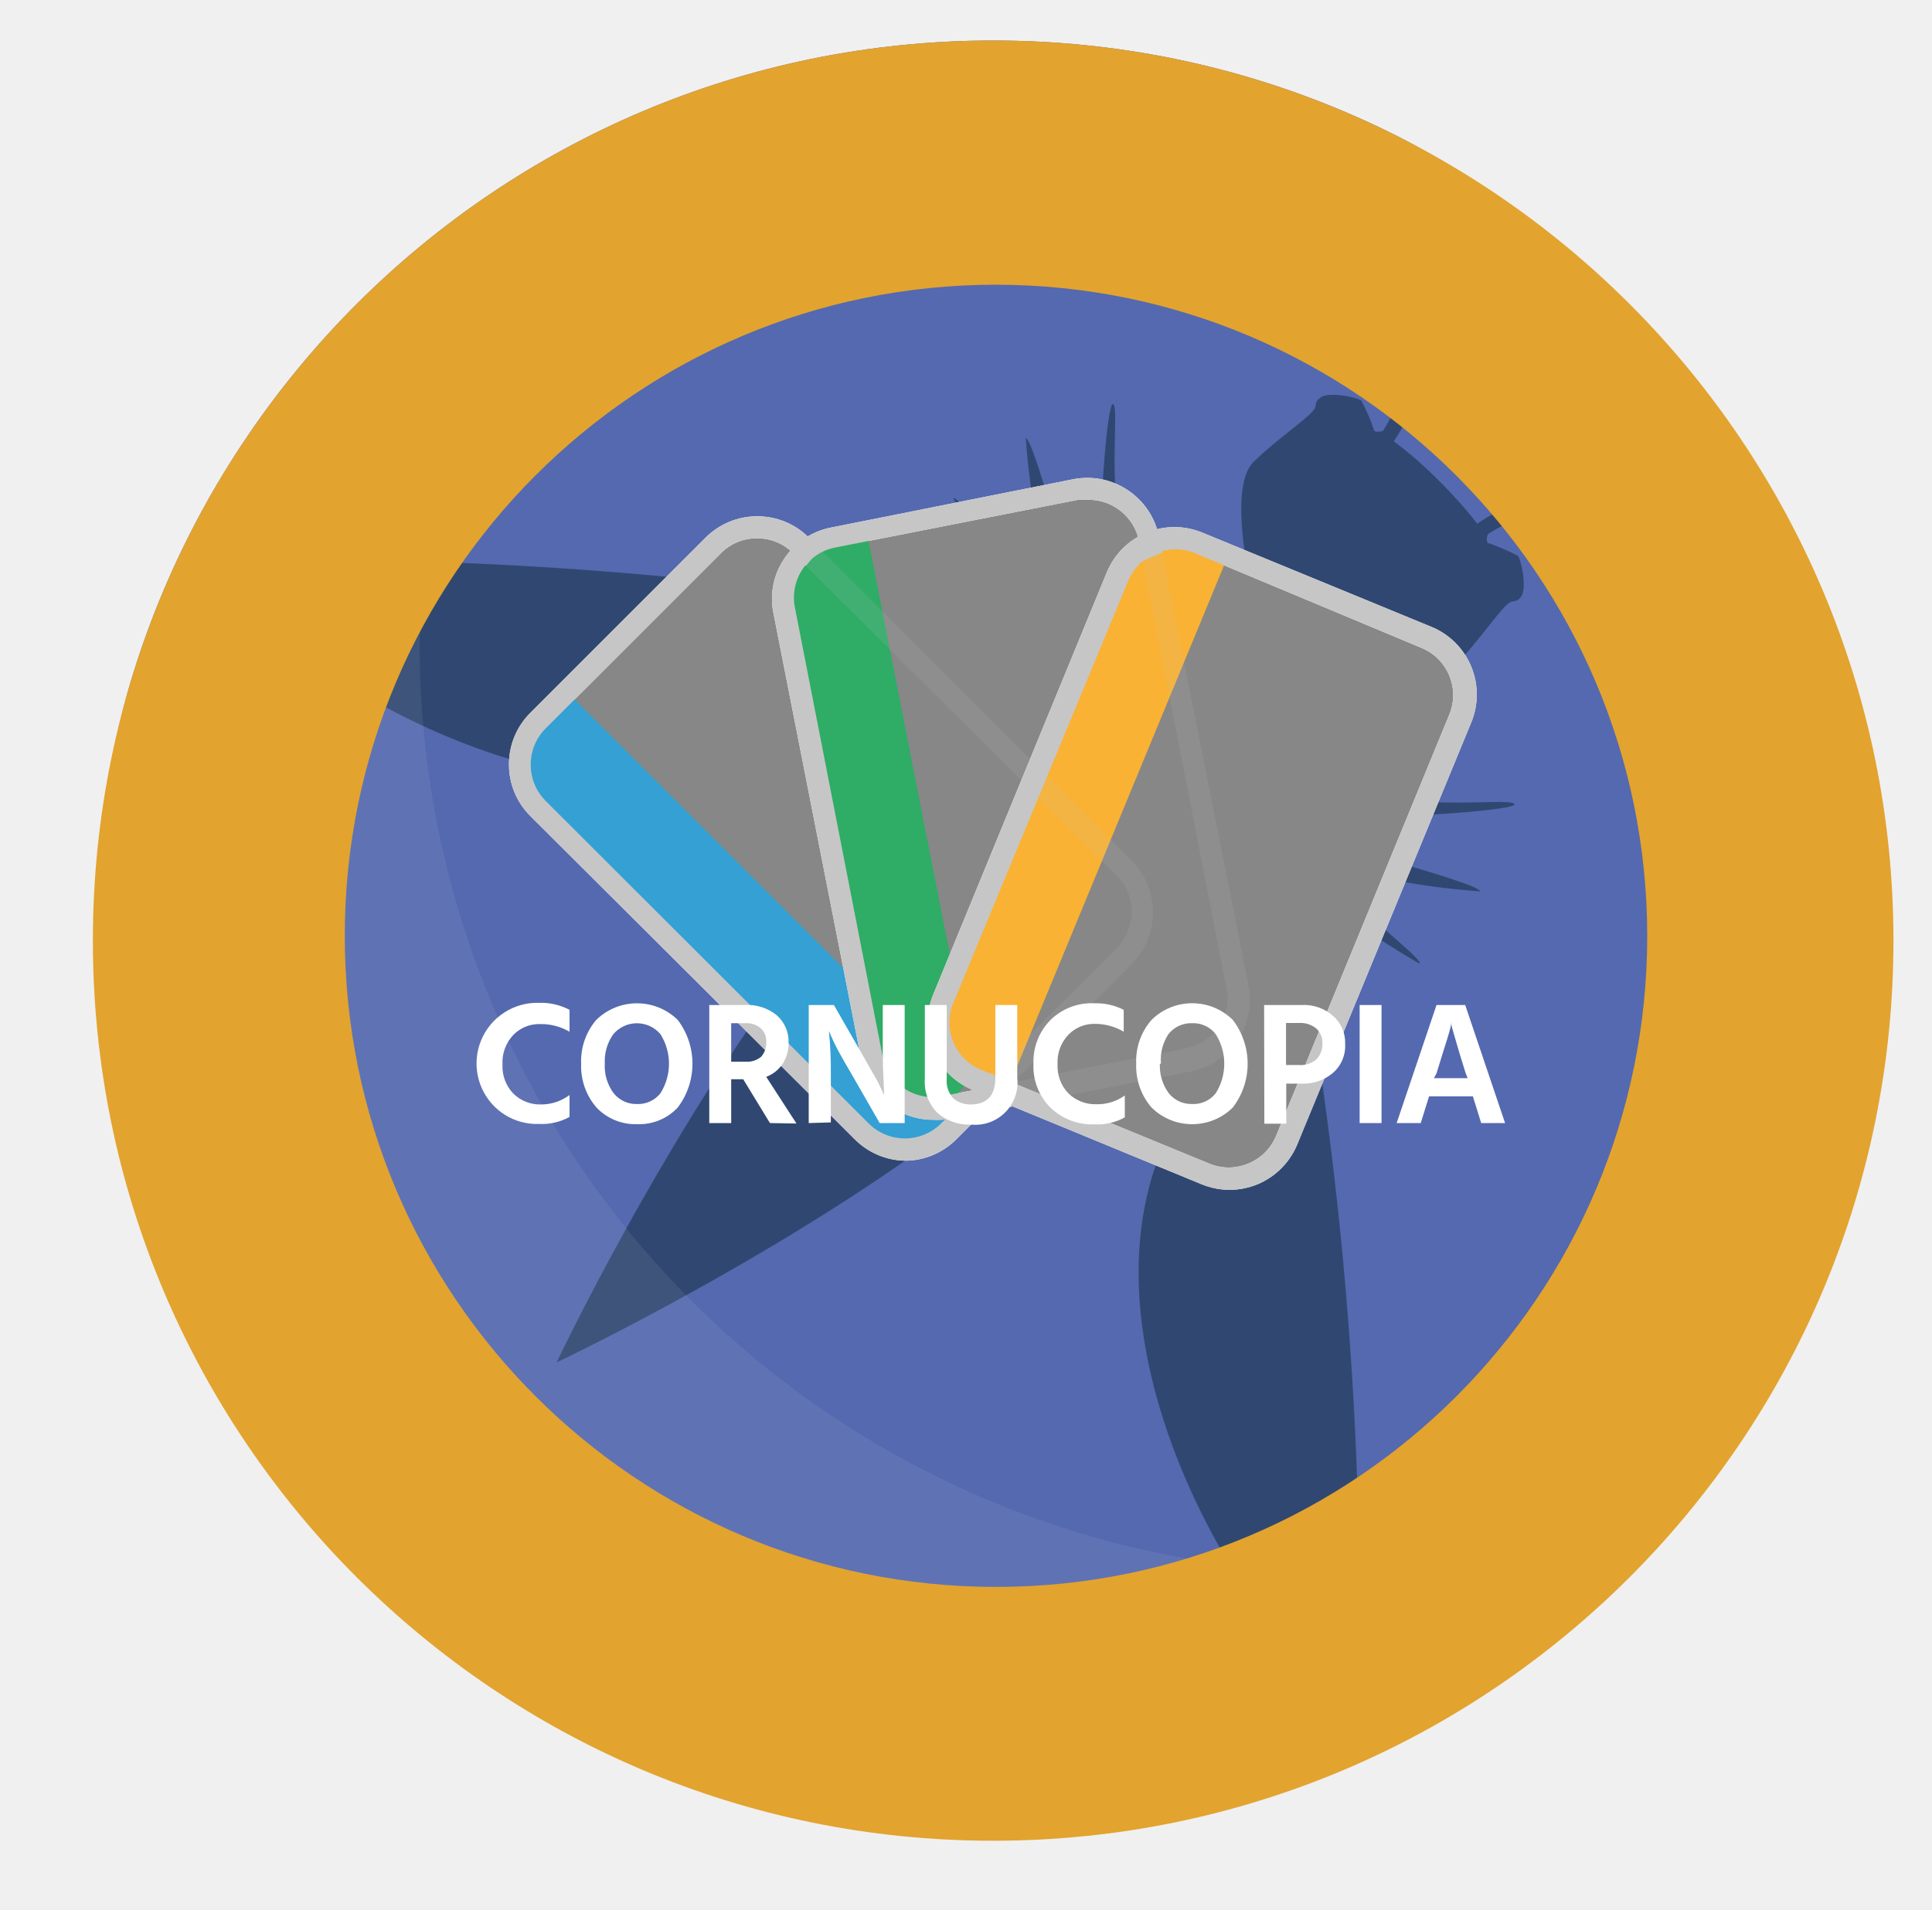
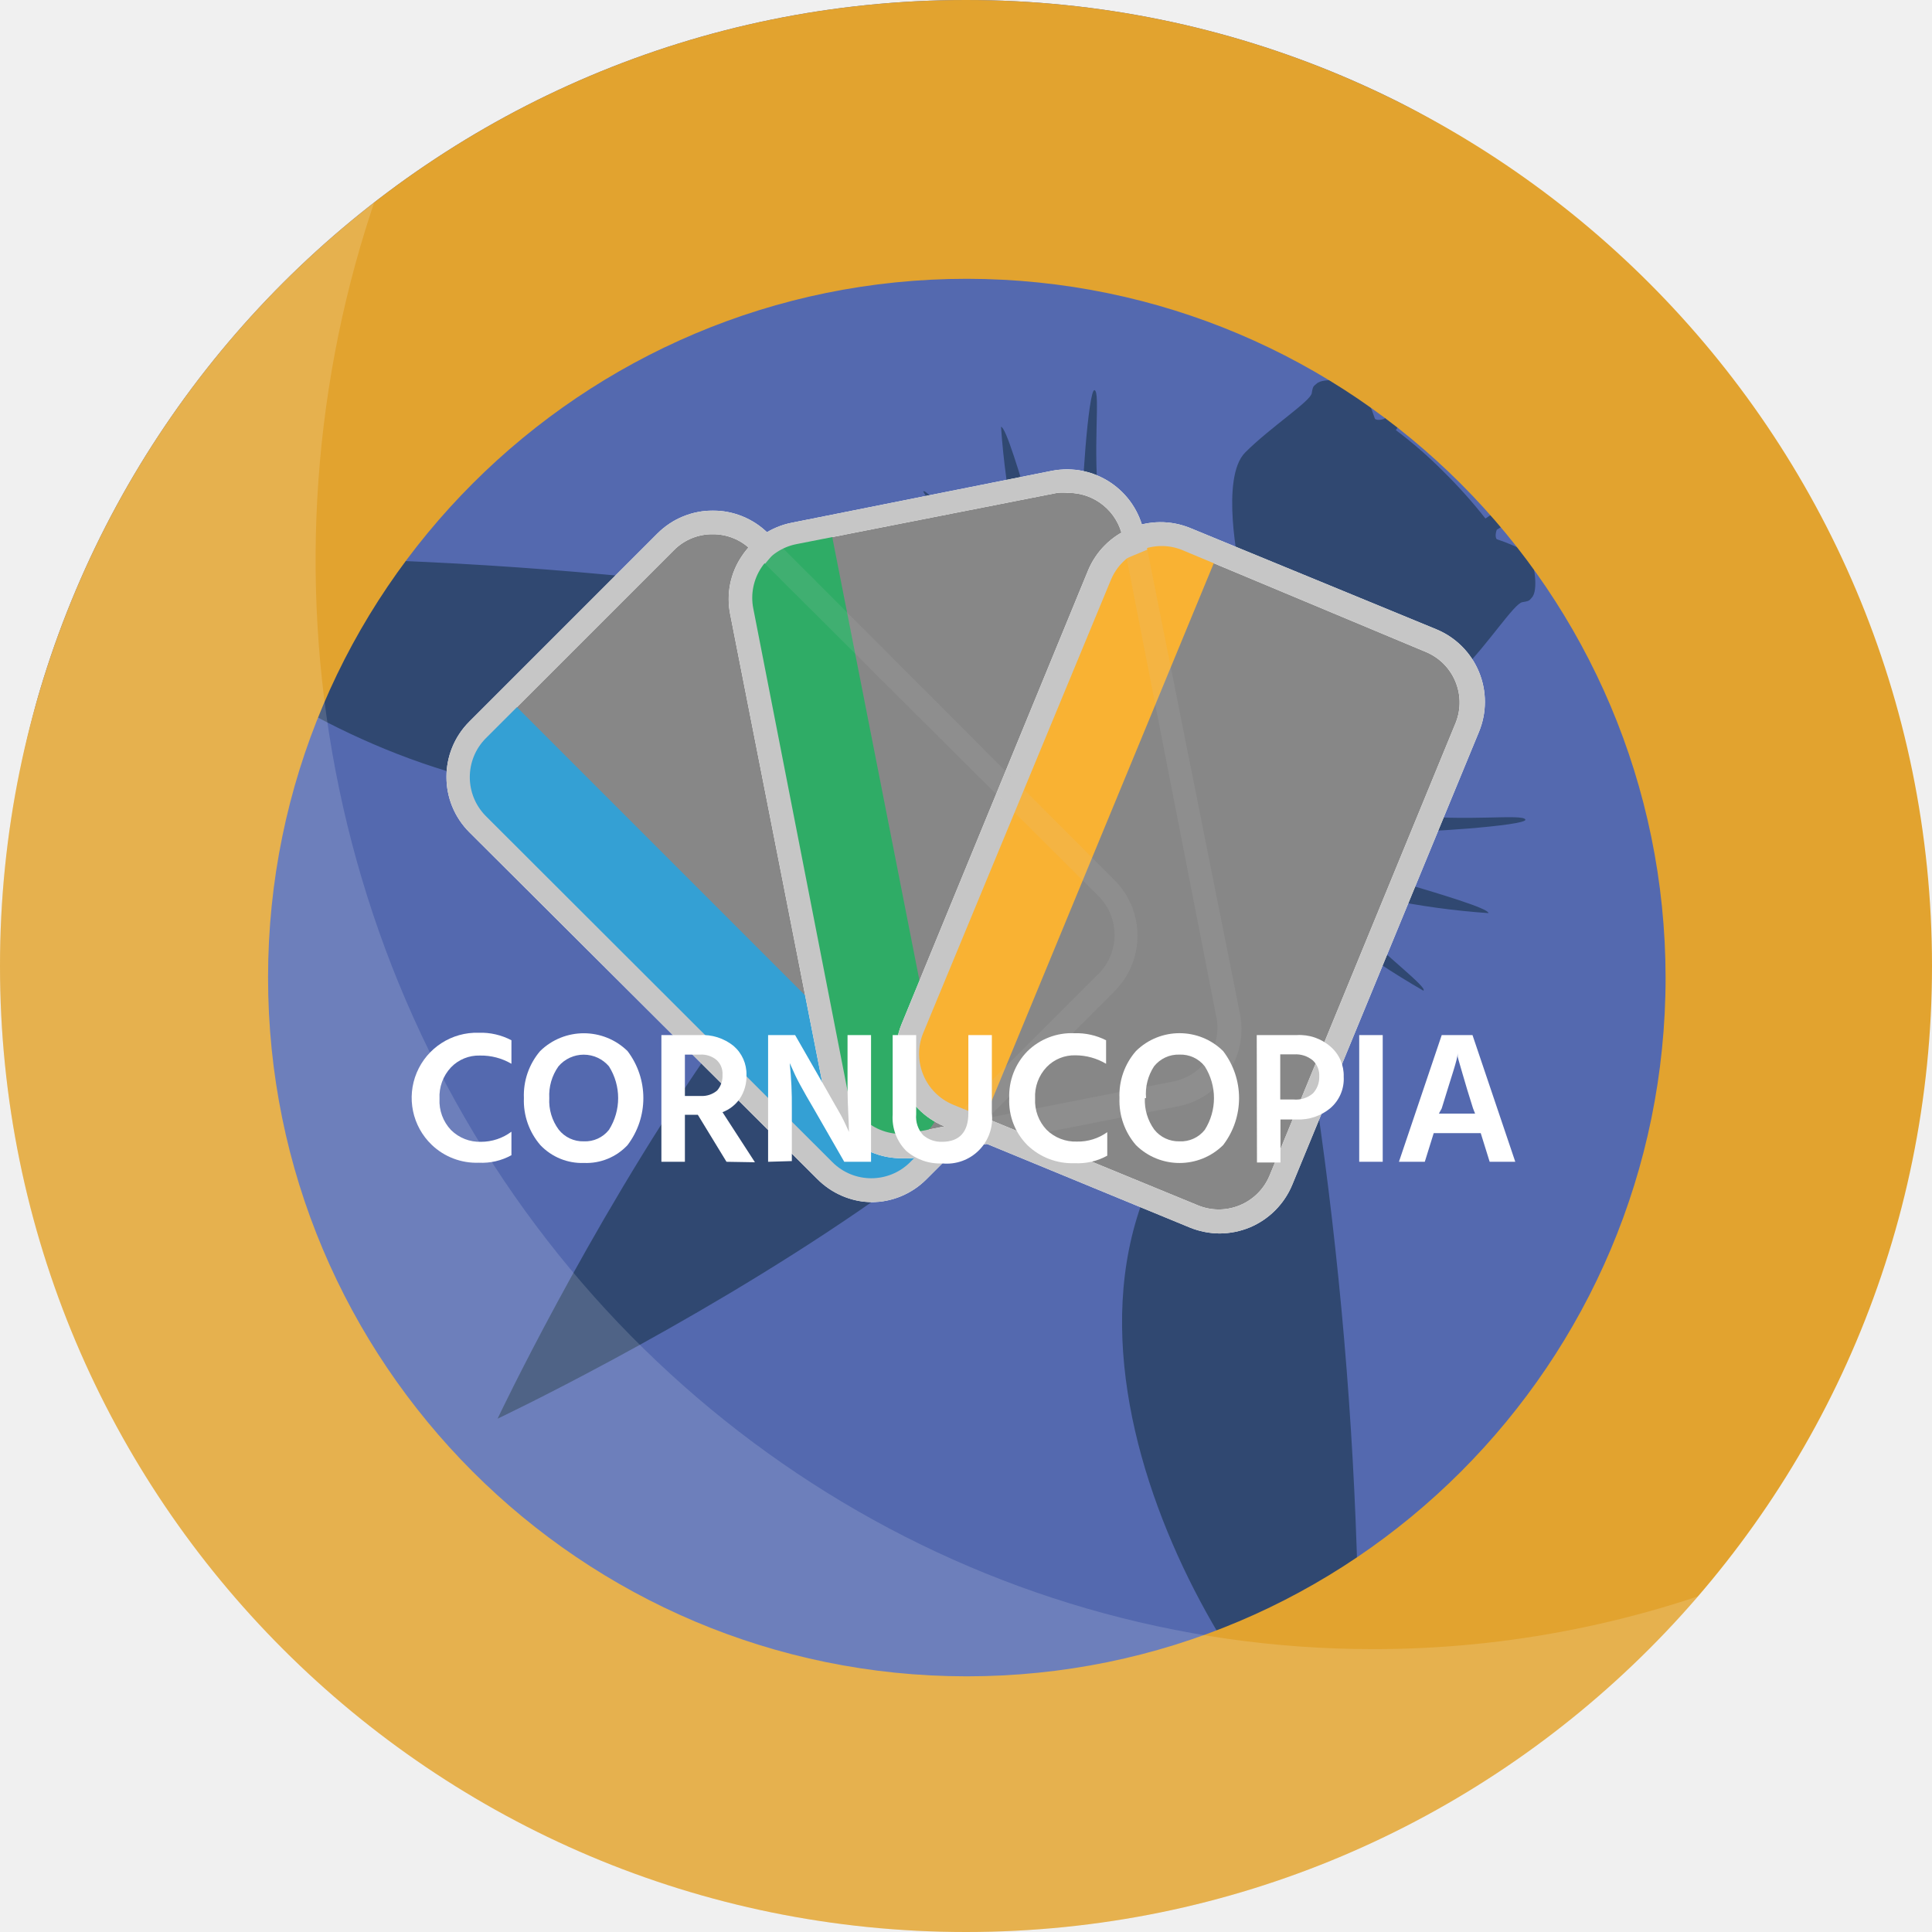
- <svg xmlns="http://www.w3.org/2000/svg" viewBox="0 0 88.2 87.21">
-   <defs>
-     <style>.cls-1,.cls-2{fill:#1d1d1b;stroke:#fff;stroke-miterlimit:10;}.cls-1{filter:url(#luminosity-noclip);}.cls-2{filter:url(#luminosity-noclip-2);}.cls-3{fill:none;}.cls-4{clip-path:url(#clip-path);}.cls-5{fill:#5469af;}.cls-6{fill:#304871;}.cls-7{fill:#878787;}.cls-8{fill:#fff;}.cls-9{fill:#34a0d4;}.cls-10{fill:#2fac66;}.cls-11{fill:#f9b233;}.cls-12{fill:#c6c6c6;}.cls-13{mask:url(#mask);}.cls-14{mask:url(#mask-2);}.cls-15{opacity:0.07;}.cls-16{fill:#e2a32f;}</style>
+ <svg xmlns="http://www.w3.org/2000/svg" viewBox="0 0 82.2 82.2" version="1.1" id="svg192" width="82.2" height="82.2">
+   <defs id="defs124">
+     <style id="style103">.cls-1,.cls-2{fill:#1d1d1b;stroke:#fff;stroke-miterlimit:10;}.cls-1{filter:url(#luminosity-noclip);}.cls-2{filter:url(#luminosity-noclip-2);}.cls-3{fill:none;}.cls-4{clip-path:url(#clip-path);}.cls-5{fill:#5469af;}.cls-6{fill:#304871;}.cls-7{fill:#878787;}.cls-8{fill:#fff;}.cls-9{fill:#34a0d4;}.cls-10{fill:#2fac66;}.cls-11{fill:#f9b233;}.cls-12{fill:#c6c6c6;}.cls-13{mask:url(#mask);}.cls-14{mask:url(#mask-2);}.cls-15{opacity:0.07;}.cls-16{fill:#e2a32f;}</style>
    <clipPath id="clip-path">
-       <circle class="cls-3" cx="45.34" cy="42.95" r="41.1" />
+       <circle class="cls-3" cx="45.34" cy="42.95" r="41.1" id="circle105" style="fill:none" />
    </clipPath>
-     <filter id="luminosity-noclip" x="35.24" y="21.82" width="26.33" height="29.76" filterUnits="userSpaceOnUse" color-interpolation-filters="sRGB">
-       <feFlood flood-color="#fff" result="bg" />
-       <feBlend in="SourceGraphic" in2="bg" />
+     <filter id="luminosity-noclip" x="35.24" y="21.82" width="26.33" height="29.76" filterUnits="userSpaceOnUse" style="color-interpolation-filters:sRGB">
+       <feFlood flood-color="#fff" result="bg" id="feFlood108" />
+       <feBlend in="SourceGraphic" in2="bg" id="feBlend110" mode="normal" />
    </filter>
    <mask id="mask" x="35.24" y="21.82" width="26.33" height="29.76" maskUnits="userSpaceOnUse">
-       <polygon class="cls-1" points="53.28 24.6 51.22 25.46 42.6 46.35 44.13 49.21 47.94 51.06 55.93 49.94 61.04 45.63 59.84 37.83 55 24.6 53.28 24.6" />
+       <polygon class="cls-1" points="55,24.6 53.28,24.6 51.22,25.46 42.6,46.35 44.13,49.21 47.94,51.06 55.93,49.94 61.04,45.63 59.84,37.83 " id="polygon113" style="fill:#1d1d1b;stroke:#ffffff;stroke-miterlimit:10;filter:url(#luminosity-noclip)" />
    </mask>
-     <filter id="luminosity-noclip-2" x="23.23" y="23.58" width="33.85" height="29.41" filterUnits="userSpaceOnUse" color-interpolation-filters="sRGB">
-       <feFlood flood-color="#fff" result="bg" />
-       <feBlend in="SourceGraphic" in2="bg" />
+     <filter id="luminosity-noclip-2" x="23.23" y="23.58" width="33.85" height="29.41" filterUnits="userSpaceOnUse" style="color-interpolation-filters:sRGB">
+       <feFlood flood-color="#fff" result="bg" id="feFlood116" />
+       <feBlend in="SourceGraphic" in2="bg" id="feBlend118" mode="normal" />
    </filter>
    <mask id="mask-2" x="23.23" y="23.58" width="33.85" height="29.41" maskUnits="userSpaceOnUse">
-       <path class="cls-2" d="M37.17,24.6l-1,1.2,2.65,18.43,1.73,5.24,2.32,1.33,3.38-.6,6.43-2.65,3.78-5.7s.27-6.37,0-6.84S47,24.21,47,24.21Z" />
+       <path class="cls-2" d="m 37.17,24.6 -1,1.2 2.65,18.43 1.73,5.24 2.32,1.33 3.38,-0.6 6.43,-2.65 3.78,-5.7 c 0,0 0.27,-6.37 0,-6.84 C 56.19,34.54 47,24.21 47,24.21 Z" id="path121" style="fill:#1d1d1b;stroke:#ffffff;stroke-miterlimit:10;filter:url(#luminosity-noclip-2)" />
    </mask>
+     <clipPath clipPathUnits="userSpaceOnUse" id="clipPath2775">
+       <ellipse style="display:inline;opacity:1;vector-effect:none;fill:none;fill-opacity:1;stroke:#000000;stroke-width:0.01;stroke-linecap:butt;stroke-linejoin:miter;stroke-miterlimit:4;stroke-dasharray:none;stroke-dashoffset:0;stroke-opacity:1" id="ellipse2777" cx="45.189" cy="41.032" rx="40.813" ry="40.812" />
+     </clipPath>
  </defs>
-   <g id="Ebene_2" data-name="Ebene 2">
+   <g id="Ebene_2" data-name="Ebene 2" transform="translate(-4.240002,-1.850002)">
    <g id="Ebene_2-2" data-name="Ebene 2">
-       <g class="cls-4">
-         <circle class="cls-5" cx="45.2" cy="42.56" r="35.83" />
-         <path class="cls-5" d="M45.2,83.39A40.83,40.83,0,1,1,86,42.56,40.88,40.88,0,0,1,45.2,83.39Zm0-71.66A30.83,30.83,0,1,0,76,42.56,30.86,30.86,0,0,0,45.2,11.73Z" />
-         <path class="cls-6" d="M65.65,21.91a21.19,21.19,0,0,1,1.79,2A8.8,8.8,0,0,1,71,22.5c2.09.9,4.08,1.87,4.08,2.09S72,23.5,70.92,23.2a8.53,8.53,0,0,0-3,1.19c-.1.3,0,.4,0,.4a9.09,9.09,0,0,1,1.39.6c.2.39.4,1.59.1,1.89-.1.1-.06.14-.4.19s-1.45,1.77-2.52,2.84-4.93.25-4.93.25.22,2.24.29,4.47c.4.71.9.9,2.29,1.49,2.49.3,4.89-.06,5,.2s-4.83.59-5.27.5-1.49-.5-2.58-.8a10.29,10.29,0,0,0,2.28,2.89c2,.59,4,1.19,4,1.39a32.77,32.77,0,0,1-4.37-.6,23.39,23.39,0,0,1-2.3-1.74c.26.77.47,2.3,1,2.84C63.22,42.54,65,43.88,64.8,44a35.34,35.34,0,0,1-3.75-2.49c-.71-1.55-1.79-4.23-1.79-4.23H58.19A171.82,171.82,0,0,1,62,78.08c-4.29-2.14-14.78-18-7.54-28.18,1.22-1.71,1.34-12.34,1.34-12.34a8.26,8.26,0,0,1-2.35-1,2.58,2.58,0,0,1-.69.1c4.56,10.47-27.35,25.55-27.35,25.55s15.09-31.9,25.56-27.34a2.53,2.53,0,0,1,.1-.69,8.17,8.17,0,0,1-1-2.36s-10.63.13-12.34,1.35c-10.2,7.24-26-3.25-28.18-7.54a171.82,171.82,0,0,1,40.79,3.78V28.3S47.59,27.22,46,26.51a35.28,35.28,0,0,1-2.48-3.75c.13-.16,1.47,1.58,2.81,2.92.54.54,2.07.75,2.84,1a24.65,24.65,0,0,1-1.74-2.3,32.77,32.77,0,0,1-.6-4.37c.2,0,.8,2,1.39,4a10.17,10.17,0,0,0,2.89,2.29c-.3-1.09-.7-2.09-.8-2.58s.24-5.36.5-5.27-.1,2.48.2,5c.59,1.39.78,1.89,1.49,2.28,2.23.08,4.47.3,4.47.3s-.83-3.85.25-4.93,2.78-2.18,2.83-2.52.1-.3.2-.4c.3-.3,1.49-.1,1.89.1a8.68,8.68,0,0,1,.6,1.39s.1.1.4,0a8.6,8.6,0,0,0,1.19-3c-.3-1.1-1.61-4.17-1.39-4.18s1.19,2,2.09,4.08a8.8,8.8,0,0,1-1.4,3.58A18.46,18.46,0,0,1,65.65,21.91Z" />
-         <rect class="cls-7" x="29.45" y="25.02" width="16.98" height="26.53" rx="2.83" ry="2.83" transform="translate(-15.96 38.04) rotate(-45)" />
-         <path class="cls-8" d="M41.31,53A3.34,3.34,0,0,1,39,52L24.21,37.26a3.33,3.33,0,0,1,0-4.71l8-8a3.34,3.34,0,0,1,4.72,0L51.66,39.3a3.34,3.34,0,0,1,0,4.72l-8,8A3.32,3.32,0,0,1,41.31,53ZM34.56,24.58a2.29,2.29,0,0,0-1.65.68l-8,8a2.35,2.35,0,0,0,0,3.31L39.66,51.3a2.34,2.34,0,0,0,3.3,0l8-8A2.34,2.34,0,0,0,51,40L36.21,25.26A2.29,2.29,0,0,0,34.56,24.58Z" />
-         <path class="cls-9" d="M33.06,29.21H35.6a.24.24,0,0,1,.24.24V54.16a1.47,1.47,0,0,1-1.47,1.47H33.06a1.47,1.47,0,0,1-1.47-1.47V30.68a1.47,1.47,0,0,1,1.47-1.47Z" transform="translate(-20.12 36.27) rotate(-45)" />
-         <rect class="cls-7" x="37.65" y="23.21" width="16.98" height="26.53" rx="2.83" ry="2.83" transform="translate(-6.17 9.58) rotate(-11.12)" />
-         <path class="cls-8" d="M42.6,51.13a3.33,3.33,0,0,1-3.27-2.69L35.31,28a3.26,3.26,0,0,1,.5-2.5,3.31,3.31,0,0,1,2.12-1.41L49,21.88a3.34,3.34,0,0,1,3.91,2.63L57,45a3.35,3.35,0,0,1-2.63,3.92h0l-11.1,2.18A3.47,3.47,0,0,1,42.6,51.13Zm7.07-28.31a2.28,2.28,0,0,0-.45,0L38.13,25a2.33,2.33,0,0,0-1.84,2.74l4,20.47a2.33,2.33,0,0,0,2.74,1.84l11.09-2.18A2.33,2.33,0,0,0,56,45.17L52,24.7a2.35,2.35,0,0,0-2.29-1.88Z" />
-         <path class="cls-10" d="M42.58,50.59h0a2.11,2.11,0,0,1-2.49-1.67L35.81,27.17a2.13,2.13,0,0,1,1.68-2.49l1.84-.36a.23.23,0,0,1,.28.18l4.64,23.6A2.11,2.11,0,0,1,42.58,50.59Z" />
-         <rect class="cls-7" x="46.39" y="25.93" width="16.98" height="26.53" rx="2.83" ry="2.83" transform="translate(19.04 -17.93) rotate(22.36)" />
-         <path class="cls-8" d="M56.13,54.33a3.45,3.45,0,0,1-1.26-.25L44.41,49.77a3.34,3.34,0,0,1-1.81-4.35l7.93-19.29a3.34,3.34,0,0,1,4.36-1.81l10.45,4.3A3.34,3.34,0,0,1,67.16,33L59.22,52.26a3.36,3.36,0,0,1-1.8,1.81A3.42,3.42,0,0,1,56.13,54.33Zm-.88-1.18a2.34,2.34,0,0,0,3-1.27l7.93-19.29a2.33,2.33,0,0,0-1.27-3L54.51,25.24a2.34,2.34,0,0,0-3,1.27L43.52,45.8a2.34,2.34,0,0,0,1.27,3.05Z" />
-         <path class="cls-11" d="M44,49h0a2.12,2.12,0,0,1-1.15-2.77l8.43-20.5a2.12,2.12,0,0,1,2.77-1.15h0c1.08.44,2.32.06,1.87,1.14l-9.79,23.7C45.69,50.55,45.09,49.49,44,49Z" />
-         <path class="cls-12" d="M56.13,54.33a3.45,3.45,0,0,1-1.26-.25L44.41,49.77a3.34,3.34,0,0,1-1.81-4.35l7.93-19.29a3.34,3.34,0,0,1,4.36-1.81l10.45,4.3A3.34,3.34,0,0,1,67.16,33L59.22,52.26a3.36,3.36,0,0,1-1.8,1.81A3.42,3.42,0,0,1,56.13,54.33Zm-.88-1.18a2.34,2.34,0,0,0,3-1.27l7.93-19.29a2.33,2.33,0,0,0-1.27-3L54.51,25.24a2.34,2.34,0,0,0-3,1.27L43.52,45.8a2.34,2.34,0,0,0,1.27,3.05Z" />
-         <g class="cls-13">
-           <path class="cls-12" d="M42.6,51.13a3.33,3.33,0,0,1-3.27-2.69L35.31,28a3.26,3.26,0,0,1,.5-2.5,3.31,3.31,0,0,1,2.12-1.41L49,21.88a3.34,3.34,0,0,1,3.91,2.63L57,45a3.35,3.35,0,0,1-2.63,3.92h0l-11.1,2.18A3.47,3.47,0,0,1,42.6,51.13Zm7.07-28.31a2.28,2.28,0,0,0-.45,0L38.13,25a2.33,2.33,0,0,0-1.84,2.74l4,20.47a2.33,2.33,0,0,0,2.74,1.84l11.09-2.18A2.33,2.33,0,0,0,56,45.17L52,24.7a2.35,2.35,0,0,0-2.29-1.88Z" />
+       <g class="cls-4" clip-path="url(#clip-path)" id="g188">
+         <circle class="cls-5" cx="47.048" cy="46.071" r="35.83" id="circle128" style="fill:#5469af" />
+         <path class="cls-5" d="M 45.2,83.39 A 40.83,40.83 0 1 1 86,42.56 40.88,40.88 0 0 1 45.2,83.39 Z m 0,-71.66 A 30.83,30.83 0 1 0 76,42.56 30.86,30.86 0 0 0 45.2,11.73 Z" id="path130" style="fill:#5469af" />
+         <path class="cls-6" d="m 65.65,21.91 a 21.19,21.19 0 0 1 1.79,2 A 8.8,8.8 0 0 1 71,22.5 c 2.09,0.9 4.08,1.87 4.08,2.09 0,0.22 -3.08,-1.09 -4.16,-1.39 a 8.53,8.53 0 0 0 -3,1.19 c -0.1,0.3 0,0.4 0,0.4 a 9.09,9.09 0 0 1 1.39,0.6 c 0.2,0.39 0.4,1.59 0.1,1.89 -0.1,0.1 -0.06,0.14 -0.4,0.19 -0.34,0.05 -1.45,1.77 -2.52,2.84 -1.07,1.07 -4.93,0.25 -4.93,0.25 0,0 0.22,2.24 0.29,4.47 0.4,0.71 0.9,0.9 2.29,1.49 2.49,0.3 4.89,-0.06 5,0.2 0.11,0.26 -4.83,0.59 -5.27,0.5 -0.44,-0.09 -1.49,-0.5 -2.58,-0.8 a 10.29,10.29 0 0 0 2.28,2.89 c 2,0.59 4,1.19 4,1.39 A 32.77,32.77 0 0 1 63.2,40.1 23.39,23.39 0 0 1 60.9,38.36 c 0.26,0.77 0.47,2.3 1,2.84 1.32,1.34 3.1,2.68 2.9,2.8 A 35.34,35.34 0 0 1 61.05,41.51 C 60.34,39.96 59.26,37.28 59.26,37.28 H 58.19 A 171.82,171.82 0 0 1 62,78.08 C 57.71,75.94 47.22,60.08 54.46,49.9 55.68,48.19 55.8,37.56 55.8,37.56 a 8.26,8.26 0 0 1 -2.35,-1 2.58,2.58 0 0 1 -0.69,0.1 c 4.56,10.47 -27.35,25.55 -27.35,25.55 0,0 15.09,-31.9 25.56,-27.34 a 2.53,2.53 0 0 1 0.1,-0.69 8.17,8.17 0 0 1 -1,-2.36 c 0,0 -10.63,0.13 -12.34,1.35 -10.2,7.24 -26,-3.25 -28.18,-7.54 a 171.82,171.82 0 0 1 40.79,3.78 V 28.3 c 0,0 -2.75,-1.08 -4.34,-1.79 a 35.28,35.28 0 0 1 -2.48,-3.75 c 0.13,-0.16 1.47,1.58 2.81,2.92 0.54,0.54 2.07,0.75 2.84,1 a 24.65,24.65 0 0 1 -1.74,-2.3 32.77,32.77 0 0 1 -0.6,-4.37 c 0.2,0 0.8,2 1.39,4 a 10.17,10.17 0 0 0 2.89,2.29 c -0.3,-1.09 -0.7,-2.09 -0.8,-2.58 -0.1,-0.49 0.24,-5.36 0.5,-5.27 0.26,0.09 -0.1,2.48 0.2,5 0.59,1.39 0.78,1.89 1.49,2.28 2.23,0.08 4.47,0.3 4.47,0.3 0,0 -0.83,-3.85 0.25,-4.93 1.08,-1.08 2.78,-2.18 2.83,-2.52 0.05,-0.34 0.1,-0.3 0.2,-0.4 0.3,-0.3 1.49,-0.1 1.89,0.1 a 8.68,8.68 0 0 1 0.6,1.39 c 0,0 0.1,0.1 0.4,0 a 8.6,8.6 0 0 0 1.19,-3 c -0.3,-1.1 -1.61,-4.17 -1.39,-4.18 0.22,-0.01 1.19,2 2.09,4.08 a 8.8,8.8 0 0 1 -1.4,3.58 18.46,18.46 0 0 1 2.02,1.76 z" id="path132" style="fill:#304871" />
+         <rect class="cls-7" x="29.45" y="25.02" width="16.98" height="26.53" rx="2.83" ry="2.83" transform="rotate(-45,37.93834,38.28542)" id="rect134" style="fill:#878787" />
+         <path class="cls-8" d="M 41.31,53 A 3.34,3.34 0 0 1 39,52 L 24.21,37.26 a 3.33,3.33 0 0 1 0,-4.71 l 8,-8 a 3.34,3.34 0 0 1 4.72,0 L 51.66,39.3 a 3.34,3.34 0 0 1 0,4.72 l -8,8 A 3.32,3.32 0 0 1 41.31,53 Z M 34.56,24.58 a 2.29,2.29 0 0 0 -1.65,0.68 l -8,8 a 2.35,2.35 0 0 0 0,3.31 L 39.66,51.3 a 2.34,2.34 0 0 0 3.3,0 l 8,-8 A 2.34,2.34 0 0 0 51,40 L 36.21,25.26 a 2.29,2.29 0 0 0 -1.65,-0.68 z" id="path136" style="fill:#ffffff" />
+         <path class="cls-9" d="m 33.06,29.21 h 2.54 a 0.24,0.24 0 0 1 0.24,0.24 v 24.71 a 1.47,1.47 0 0 1 -1.47,1.47 H 33.06 A 1.47,1.47 0 0 1 31.59,54.16 V 30.68 a 1.47,1.47 0 0 1 1.47,-1.47 z" transform="rotate(-45,33.72176,42.42199)" id="path138" style="fill:#34a0d4" />
+         <rect class="cls-7" x="37.65" y="23.21" width="16.98" height="26.53" rx="2.83" ry="2.83" transform="rotate(-11.12,46.12089,36.48106)" id="rect140" style="fill:#878787" />
+         <path class="cls-8" d="M 42.6,51.13 A 3.33,3.33 0 0 1 39.33,48.44 L 35.31,28 a 3.26,3.26 0 0 1 0.5,-2.5 3.31,3.31 0 0 1 2.12,-1.41 L 49,21.88 a 3.34,3.34 0 0 1 3.91,2.63 L 57,45 a 3.35,3.35 0 0 1 -2.63,3.92 v 0 l -11.1,2.18 a 3.47,3.47 0 0 1 -0.67,0.03 z m 7.07,-28.31 a 2.28,2.28 0 0 0 -0.45,0 L 38.13,25 a 2.33,2.33 0 0 0 -1.84,2.74 l 4,20.47 a 2.33,2.33 0 0 0 2.74,1.84 L 54.12,47.87 A 2.33,2.33 0 0 0 56,45.17 L 52,24.7 a 2.35,2.35 0 0 0 -2.29,-1.88 z" id="path142" style="fill:#ffffff" />
+         <path class="cls-10" d="m 42.58,50.59 v 0 A 2.11,2.11 0 0 1 40.09,48.92 L 35.81,27.17 a 2.13,2.13 0 0 1 1.68,-2.49 l 1.84,-0.36 a 0.23,0.23 0 0 1 0.28,0.18 l 4.64,23.6 a 2.11,2.11 0 0 1 -1.67,2.49 z" id="path144" style="fill:#2fac66" />
+         <rect class="cls-7" x="46.39" y="25.93" width="16.98" height="26.53" rx="2.83" ry="2.83" transform="rotate(22.36,54.87965,39.20275)" id="rect146" style="fill:#878787" />
+         <path class="cls-8" d="M 56.13,54.33 A 3.45,3.45 0 0 1 54.87,54.08 L 44.41,49.77 A 3.34,3.34 0 0 1 42.6,45.42 l 7.93,-19.29 a 3.34,3.34 0 0 1 4.36,-1.81 l 10.45,4.3 A 3.34,3.34 0 0 1 67.16,33 l -7.94,19.26 a 3.36,3.36 0 0 1 -1.8,1.81 3.42,3.42 0 0 1 -1.29,0.26 z m -0.88,-1.18 a 2.34,2.34 0 0 0 3,-1.27 l 7.93,-19.29 a 2.33,2.33 0 0 0 -1.27,-3 l -10.4,-4.35 a 2.34,2.34 0 0 0 -3,1.27 L 43.52,45.8 a 2.34,2.34 0 0 0 1.27,3.05 z" id="path148" style="fill:#ffffff" />
+         <path class="cls-11" d="m 44,49 v 0 a 2.12,2.12 0 0 1 -1.15,-2.77 l 8.43,-20.5 a 2.12,2.12 0 0 1 2.77,-1.15 v 0 c 1.08,0.44 2.32,0.06 1.87,1.14 l -9.79,23.7 C 45.69,50.55 45.09,49.49 44,49 Z" id="path150" style="fill:#f9b233" />
+         <path class="cls-12" d="M 56.13,54.33 A 3.45,3.45 0 0 1 54.87,54.08 L 44.41,49.77 A 3.34,3.34 0 0 1 42.6,45.42 l 7.93,-19.29 a 3.34,3.34 0 0 1 4.36,-1.81 l 10.45,4.3 A 3.34,3.34 0 0 1 67.16,33 l -7.94,19.26 a 3.36,3.36 0 0 1 -1.8,1.81 3.42,3.42 0 0 1 -1.29,0.26 z m -0.88,-1.18 a 2.34,2.34 0 0 0 3,-1.27 l 7.93,-19.29 a 2.33,2.33 0 0 0 -1.27,-3 l -10.4,-4.35 a 2.34,2.34 0 0 0 -3,1.27 L 43.52,45.8 a 2.34,2.34 0 0 0 1.27,3.05 z" id="path152" style="fill:#c6c6c6" />
+         <g class="cls-13" mask="url(#mask)" id="g156">
+           <path class="cls-12" d="M 42.6,51.13 A 3.33,3.33 0 0 1 39.33,48.44 L 35.31,28 a 3.26,3.26 0 0 1 0.5,-2.5 3.31,3.31 0 0 1 2.12,-1.41 L 49,21.88 a 3.34,3.34 0 0 1 3.91,2.63 L 57,45 a 3.35,3.35 0 0 1 -2.63,3.92 v 0 l -11.1,2.18 a 3.47,3.47 0 0 1 -0.67,0.03 z m 7.07,-28.31 a 2.28,2.28 0 0 0 -0.45,0 L 38.13,25 a 2.33,2.33 0 0 0 -1.84,2.74 l 4,20.47 a 2.33,2.33 0 0 0 2.74,1.84 L 54.12,47.87 A 2.33,2.33 0 0 0 56,45.17 L 52,24.7 a 2.35,2.35 0 0 0 -2.29,-1.88 z" id="path154" style="fill:#c6c6c6" />
        </g>
-         <g class="cls-14">
-           <path class="cls-12" d="M41.31,53A3.34,3.34,0,0,1,39,52L24.21,37.26a3.33,3.33,0,0,1,0-4.71l8-8a3.34,3.34,0,0,1,4.72,0L51.66,39.3a3.34,3.34,0,0,1,0,4.72l-8,8A3.32,3.32,0,0,1,41.31,53ZM34.56,24.58a2.29,2.29,0,0,0-1.65.68l-8,8a2.35,2.35,0,0,0,0,3.31L39.66,51.3a2.34,2.34,0,0,0,3.3,0l8-8A2.34,2.34,0,0,0,51,40L36.21,25.26A2.29,2.29,0,0,0,34.56,24.58Z" />
+         <g class="cls-14" mask="url(#mask-2)" id="g160">
+           <path class="cls-12" d="M 41.31,53 A 3.34,3.34 0 0 1 39,52 L 24.21,37.26 a 3.33,3.33 0 0 1 0,-4.71 l 8,-8 a 3.34,3.34 0 0 1 4.72,0 L 51.66,39.3 a 3.34,3.34 0 0 1 0,4.72 l -8,8 A 3.32,3.32 0 0 1 41.31,53 Z M 34.56,24.58 a 2.29,2.29 0 0 0 -1.65,0.68 l -8,8 a 2.35,2.35 0 0 0 0,3.31 L 39.66,51.3 a 2.34,2.34 0 0 0 3.3,0 l 8,-8 A 2.34,2.34 0 0 0 51,40 L 36.21,25.26 a 2.29,2.29 0 0 0 -1.65,-0.68 z" id="path158" style="fill:#c6c6c6" />
        </g>
-         <g class="cls-15">
-           <path class="cls-8" d="M61.56,71.81a42.38,42.38,0,0,1-35-66.31A42.38,42.38,0,1,0,77.36,68.76,42.3,42.3,0,0,1,61.56,71.81Z" />
-         </g>
-         <path class="cls-8" d="M26,46.11v1a2.56,2.56,0,0,0-1.34-.35,1.64,1.64,0,0,0-1.23.5,1.81,1.81,0,0,0-.49,1.34,1.79,1.79,0,0,0,.49,1.33,1.73,1.73,0,0,0,1.28.5A2.16,2.16,0,0,0,26,50v1a2.6,2.6,0,0,1-1.39.32,2.75,2.75,0,0,1-2-.76,2.77,2.77,0,0,1,2-4.77A2.78,2.78,0,0,1,26,46.11Z" />
-         <path class="cls-8" d="M26.53,48.57a2.9,2.9,0,0,1,.69-2,2.66,2.66,0,0,1,3.72,0,3.31,3.31,0,0,1,0,4,2.4,2.4,0,0,1-1.85.76,2.44,2.44,0,0,1-1.86-.76A2.89,2.89,0,0,1,26.53,48.57Zm1.08,0a2.06,2.06,0,0,0,.4,1.34,1.31,1.31,0,0,0,1.07.5,1.29,1.29,0,0,0,1.07-.49,2.53,2.53,0,0,0,0-2.7,1.41,1.41,0,0,0-2.15,0A2.13,2.13,0,0,0,27.61,48.57Z" />
-         <path class="cls-8" d="M35.15,51.28l-1.22-2h-.55v2h-1V45.89H34a2.1,2.1,0,0,1,1.45.46A1.58,1.58,0,0,1,36,47.59a1.72,1.72,0,0,1-.28,1,1.58,1.58,0,0,1-.74.58l1.38,2.13Zm-1.77-4.56v1.76h.67a1,1,0,0,0,.7-.23.93.93,0,0,0,.23-.66.79.79,0,0,0-.25-.64,1,1,0,0,0-.7-.23Z" />
-         <path class="cls-8" d="M36.92,51.28V45.89h1.15l1.29,2.25c.21.37.4.71.57,1s.28.54.34.67l.09.2c0-.44-.06-1.08-.06-1.9V45.89h1v5.39H40.16L38.85,49c-.21-.35-.4-.69-.57-1s-.28-.56-.34-.7l-.1-.22A16.68,16.68,0,0,1,37.93,49v2.25Z" />
-         <path class="cls-8" d="M45.44,49.22V45.89h1v3.32a1.93,1.93,0,0,1-2.11,2.14,2.18,2.18,0,0,1-1.54-.54,2,2,0,0,1-.57-1.54V45.89h1v3.37a1.15,1.15,0,0,0,.3.89,1.18,1.18,0,0,0,.8.28C45.07,50.43,45.44,50,45.44,49.22Z" />
-         <path class="cls-8" d="M51.3,46.11v1A2.56,2.56,0,0,0,50,46.75a1.64,1.64,0,0,0-1.23.5,1.81,1.81,0,0,0-.49,1.34,1.79,1.79,0,0,0,.49,1.33,1.75,1.75,0,0,0,1.29.5,2.13,2.13,0,0,0,1.29-.4v1a2.58,2.58,0,0,1-1.39.32,2.75,2.75,0,0,1-2-.76,2.65,2.65,0,0,1-.78-2,2.71,2.71,0,0,1,.77-2,2.68,2.68,0,0,1,2-.77A2.78,2.78,0,0,1,51.3,46.11Z" />
-         <path class="cls-8" d="M51.87,48.57a2.85,2.85,0,0,1,.7-2,2.64,2.64,0,0,1,3.71,0,3.29,3.29,0,0,1,0,4,2.64,2.64,0,0,1-3.71,0A2.89,2.89,0,0,1,51.87,48.57Zm1.08,0a2.12,2.12,0,0,0,.4,1.34,1.32,1.32,0,0,0,1.07.5,1.29,1.29,0,0,0,1.08-.49,2.53,2.53,0,0,0,0-2.7,1.3,1.3,0,0,0-1.08-.5,1.32,1.32,0,0,0-1.08.5A2.13,2.13,0,0,0,53,48.57Z" />
-         <path class="cls-8" d="M57.71,45.89H59.4a2,2,0,0,1,1.46.5,1.62,1.62,0,0,1,.55,1.27A1.64,1.64,0,0,1,60.84,49a2.09,2.09,0,0,1-1.42.48h-.7v1.83h-1Zm1,2.74h.57a1.11,1.11,0,0,0,.82-.26,1,1,0,0,0,.27-.71.87.87,0,0,0-.27-.69,1.13,1.13,0,0,0-.8-.26h-.59Z" />
-         <path class="cls-8" d="M62.07,51.28V45.89h1v5.39Z" />
-         <path class="cls-8" d="M67.62,51.28l-.38-1.22h-2l-.38,1.22H63.76l1.82-5.39h1.31l1.82,5.39Zm-2.16-2.05H67L66.91,49c-.18-.57-.33-1.06-.44-1.45s-.19-.64-.21-.74l0-.16c0,.27-.27,1-.68,2.36Z" />
-         <path class="cls-16" d="M45.48,85.45A42.73,42.73,0,1,1,88.2,42.73,42.78,42.78,0,0,1,45.48,85.45Zm0-72.45A29.73,29.73,0,1,0,75.2,42.73,29.76,29.76,0,0,0,45.48,13Z" />
+         <g class="cls-15" id="g164" style="opacity:0.07" />
+         <path class="cls-8" d="m 26,46.11 v 1 a 2.56,2.56 0 0 0 -1.34,-0.35 1.64,1.64 0 0 0 -1.23,0.5 1.81,1.81 0 0 0 -0.49,1.34 1.79,1.79 0 0 0 0.49,1.33 1.73,1.73 0 0 0 1.28,0.5 A 2.16,2.16 0 0 0 26,50 v 1 a 2.6,2.6 0 0 1 -1.39,0.32 2.75,2.75 0 0 1 -2,-0.76 2.77,2.77 0 0 1 2,-4.77 2.78,2.78 0 0 1 1.39,0.32 z" id="path166" style="fill:#ffffff" />
+         <path class="cls-8" d="m 26.53,48.57 a 2.9,2.9 0 0 1 0.69,-2 2.66,2.66 0 0 1 3.72,0 3.31,3.31 0 0 1 0,4 2.4,2.4 0 0 1 -1.85,0.76 2.44,2.44 0 0 1 -1.86,-0.76 2.89,2.89 0 0 1 -0.7,-2 z m 1.08,0 a 2.06,2.06 0 0 0 0.4,1.34 1.31,1.31 0 0 0 1.07,0.5 1.29,1.29 0 0 0 1.07,-0.49 2.53,2.53 0 0 0 0,-2.7 1.41,1.41 0 0 0 -2.15,0 2.13,2.13 0 0 0 -0.39,1.35 z" id="path168" style="fill:#ffffff" />
+         <path class="cls-8" d="m 35.15,51.28 -1.22,-2 h -0.55 v 2 h -1 V 45.89 H 34 a 2.1,2.1 0 0 1 1.45,0.46 1.58,1.58 0 0 1 0.55,1.24 1.72,1.72 0 0 1 -0.28,1 1.58,1.58 0 0 1 -0.74,0.58 l 1.38,2.13 z m -1.77,-4.56 v 1.76 h 0.67 a 1,1 0 0 0 0.7,-0.23 0.93,0.93 0 0 0 0.23,-0.66 0.79,0.79 0 0 0 -0.25,-0.64 1,1 0 0 0 -0.7,-0.23 z" id="path170" style="fill:#ffffff" />
+         <path class="cls-8" d="m 36.92,51.28 v -5.39 h 1.15 l 1.29,2.25 c 0.21,0.37 0.4,0.71 0.57,1 0.17,0.29 0.28,0.54 0.34,0.67 l 0.09,0.2 c 0,-0.44 -0.06,-1.08 -0.06,-1.9 v -2.22 h 1 v 5.39 H 40.16 L 38.85,49 C 38.64,48.65 38.45,48.31 38.28,48 38.11,47.69 38,47.44 37.94,47.3 l -0.1,-0.22 A 16.68,16.68 0 0 1 37.93,49 v 2.25 z" id="path172" style="fill:#ffffff" />
+         <path class="cls-8" d="m 45.44,49.22 v -3.33 h 1 v 3.32 a 1.93,1.93 0 0 1 -2.11,2.14 2.18,2.18 0 0 1 -1.54,-0.54 2,2 0 0 1 -0.57,-1.54 v -3.38 h 1 v 3.37 a 1.15,1.15 0 0 0 0.3,0.89 1.18,1.18 0 0 0 0.8,0.28 c 0.75,0 1.12,-0.43 1.12,-1.21 z" id="path174" style="fill:#ffffff" />
+         <path class="cls-8" d="m 51.3,46.11 v 1 a 2.56,2.56 0 0 0 -1.3,-0.36 1.64,1.64 0 0 0 -1.23,0.5 1.81,1.81 0 0 0 -0.49,1.34 1.79,1.79 0 0 0 0.49,1.33 1.75,1.75 0 0 0 1.29,0.5 2.13,2.13 0 0 0 1.29,-0.4 v 1 a 2.58,2.58 0 0 1 -1.39,0.32 2.75,2.75 0 0 1 -2,-0.76 2.65,2.65 0 0 1 -0.78,-2 2.71,2.71 0 0 1 0.77,-2 2.68,2.68 0 0 1 2,-0.77 2.78,2.78 0 0 1 1.35,0.3 z" id="path176" style="fill:#ffffff" />
+         <path class="cls-8" d="m 51.87,48.57 a 2.85,2.85 0 0 1 0.7,-2 2.64,2.64 0 0 1 3.71,0 3.29,3.29 0 0 1 0,4 2.64,2.64 0 0 1 -3.71,0 2.89,2.89 0 0 1 -0.7,-2 z m 1.08,0 a 2.12,2.12 0 0 0 0.4,1.34 1.32,1.32 0 0 0 1.07,0.5 1.29,1.29 0 0 0 1.08,-0.49 2.53,2.53 0 0 0 0,-2.7 1.3,1.3 0 0 0 -1.08,-0.5 1.32,1.32 0 0 0 -1.08,0.5 2.13,2.13 0 0 0 -0.34,1.35 z" id="path178" style="fill:#ffffff" />
+         <path class="cls-8" d="m 57.71,45.89 h 1.69 a 2,2 0 0 1 1.46,0.5 1.62,1.62 0 0 1 0.55,1.27 1.64,1.64 0 0 1 -0.57,1.34 2.09,2.09 0 0 1 -1.42,0.48 h -0.7 v 1.83 h -1 z m 1,2.74 h 0.57 a 1.11,1.11 0 0 0 0.82,-0.26 1,1 0 0 0 0.27,-0.71 0.87,0.87 0 0 0 -0.27,-0.69 1.13,1.13 0 0 0 -0.8,-0.26 h -0.59 z" id="path180" style="fill:#ffffff" />
+         <path class="cls-8" d="m 62.07,51.28 v -5.39 h 1 v 5.39 z" id="path182" style="fill:#ffffff" />
+         <path class="cls-8" d="m 67.62,51.28 -0.38,-1.22 h -2 l -0.38,1.22 h -1.1 l 1.82,-5.39 h 1.31 l 1.82,5.39 z M 65.46,49.23 H 67 L 66.91,49 c -0.18,-0.57 -0.33,-1.06 -0.44,-1.45 -0.11,-0.39 -0.19,-0.64 -0.21,-0.74 v -0.16 c 0,0.27 -0.27,1 -0.68,2.36 z" id="path184" style="fill:#ffffff" />
+         <path class="cls-16" d="m 45.385,86.162 a 42.73,42.73 0 1 1 42.72,-42.72 42.78,42.78 0 0 1 -42.72,42.72 z m 0,-72.45 a 29.73,29.73 0 1 0 29.72,29.73 29.76,29.76 0 0 0 -29.72,-29.73 z" id="path186" style="fill:#e2a32f" />
+         <path class="cls-7" d="M 61.56,70.3 A 42.38,42.38 0 0 1 26.58,4 42.38,42.38 0 1 0 77.36,67.24 42.11,42.11 0 0 1 61.56,70.3 Z" transform="matrix(1.061574,0,0,1.09337,-2.697898,-4.849211)" id="path69" style="opacity:0.15;fill:#ffffff" clip-path="url(#clipPath2775)" />
      </g>
    </g>
  </g>
</svg>
